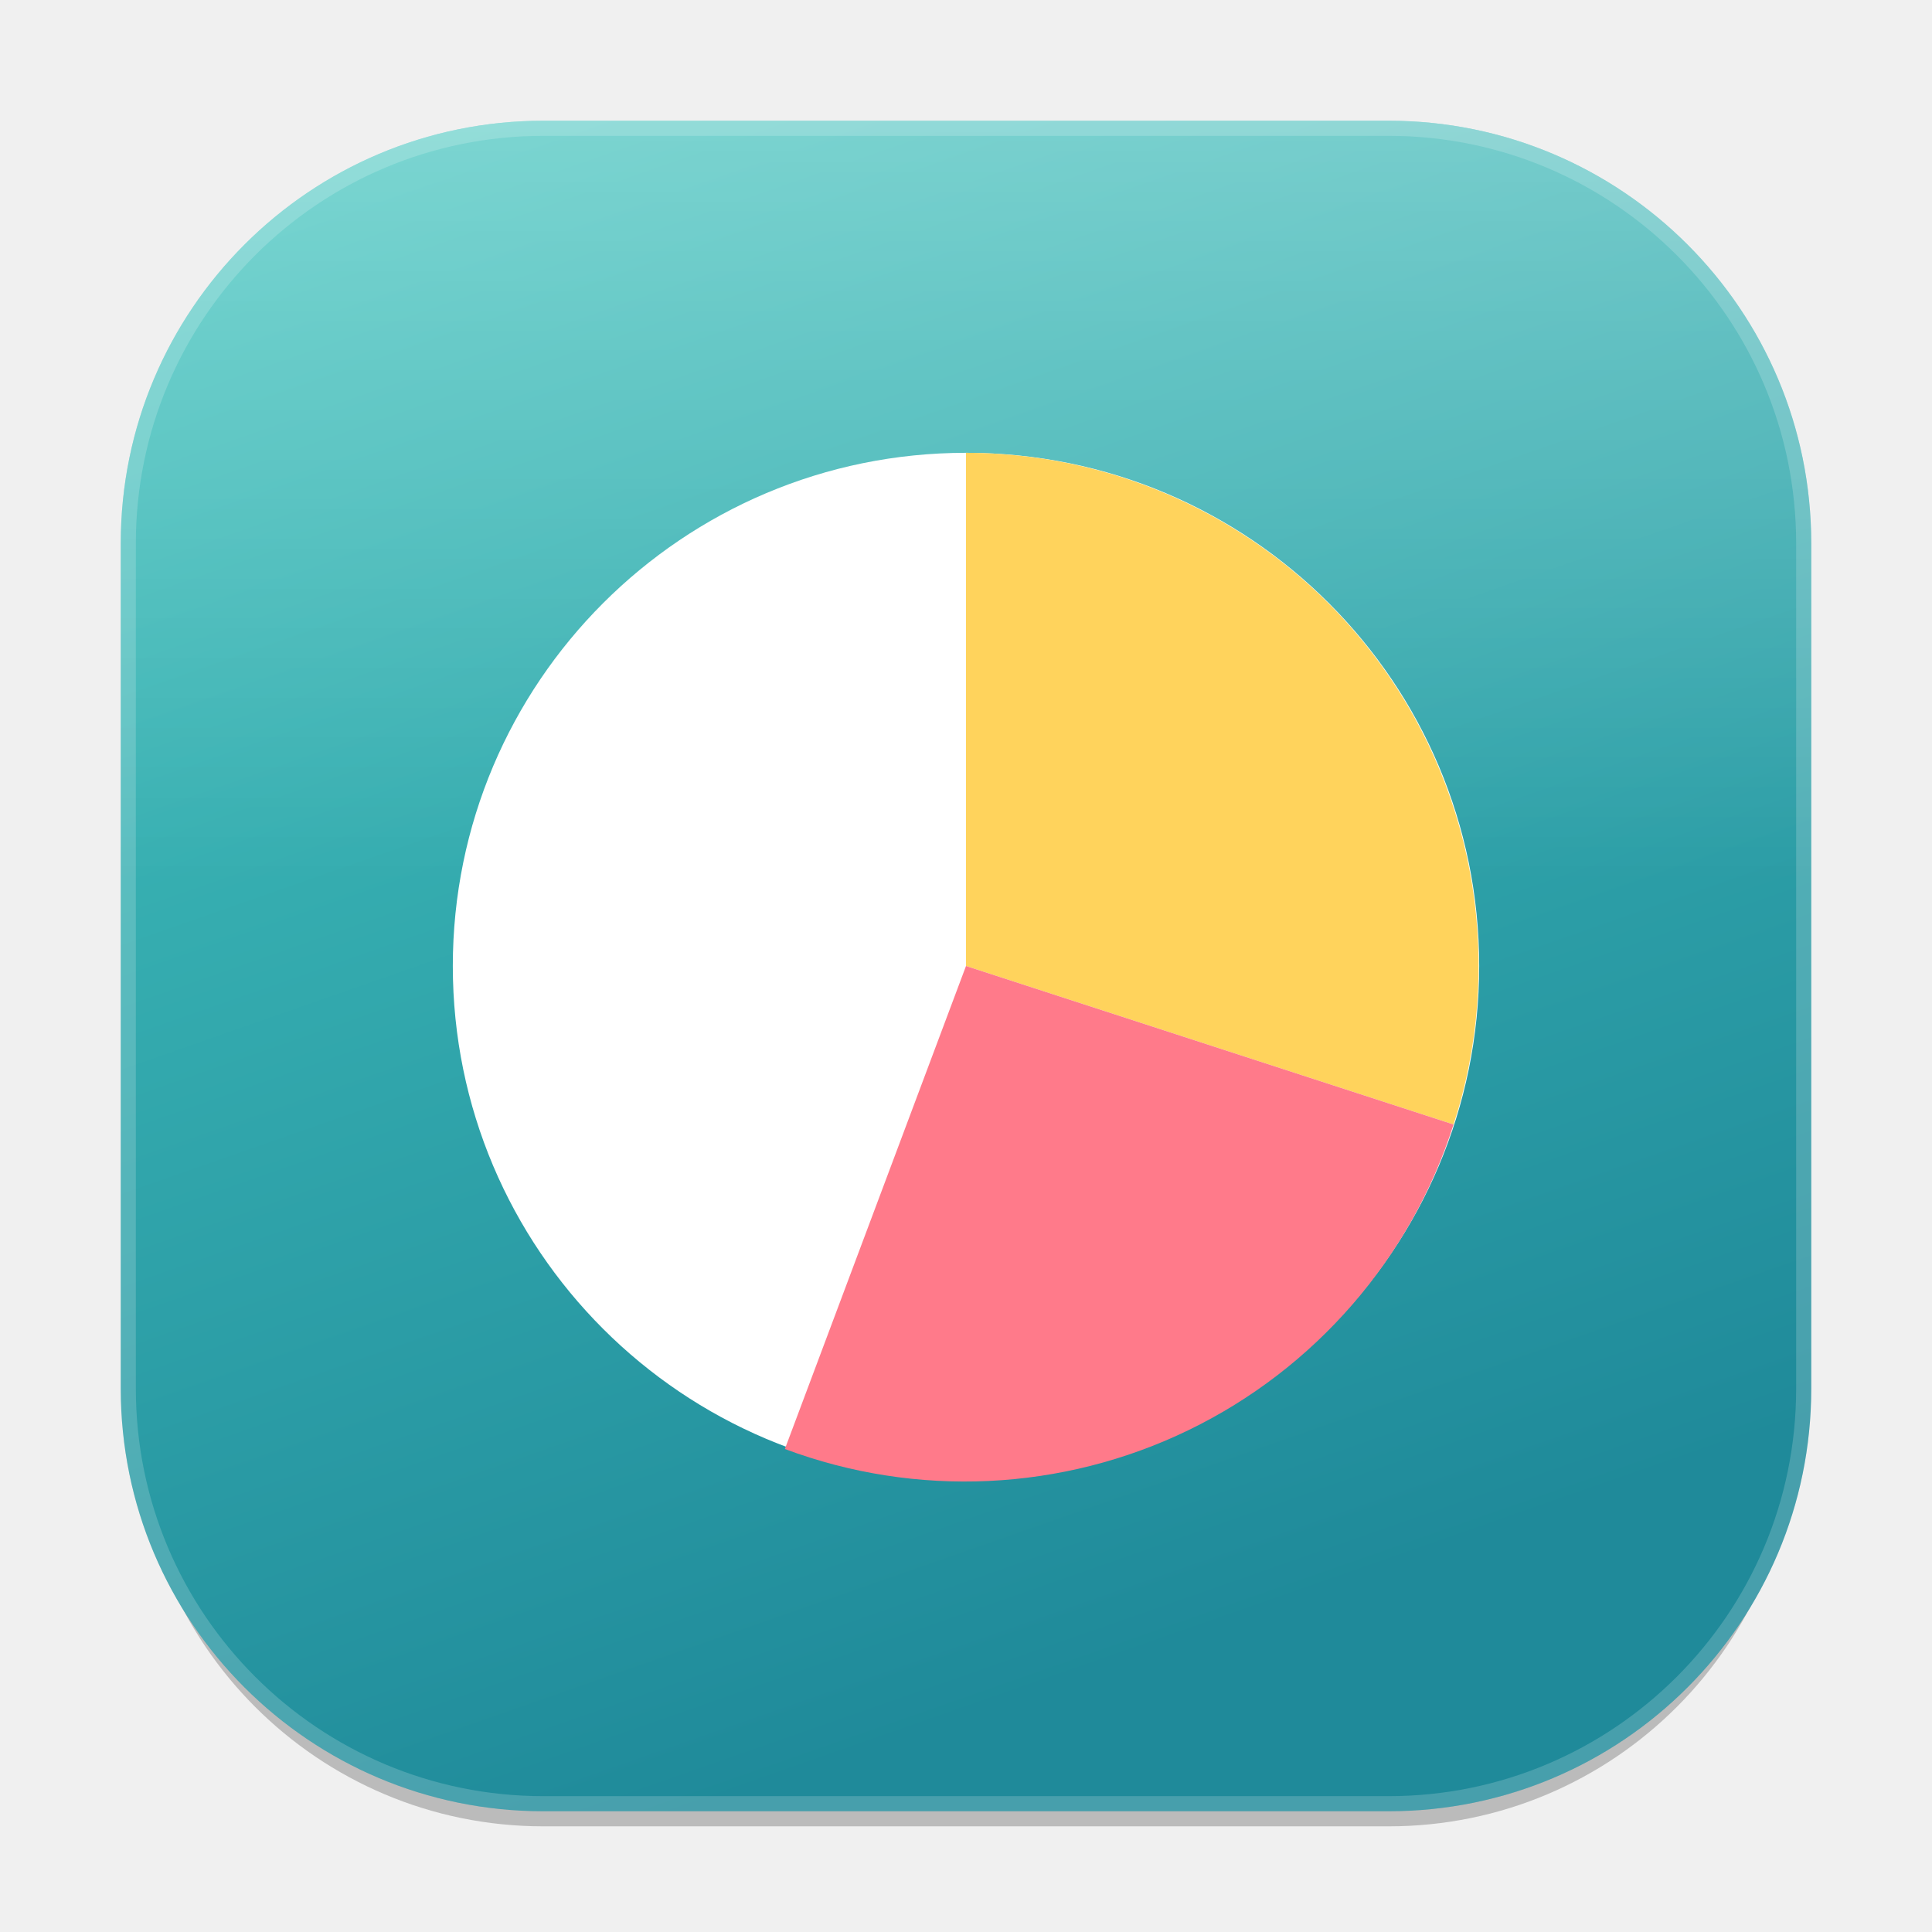
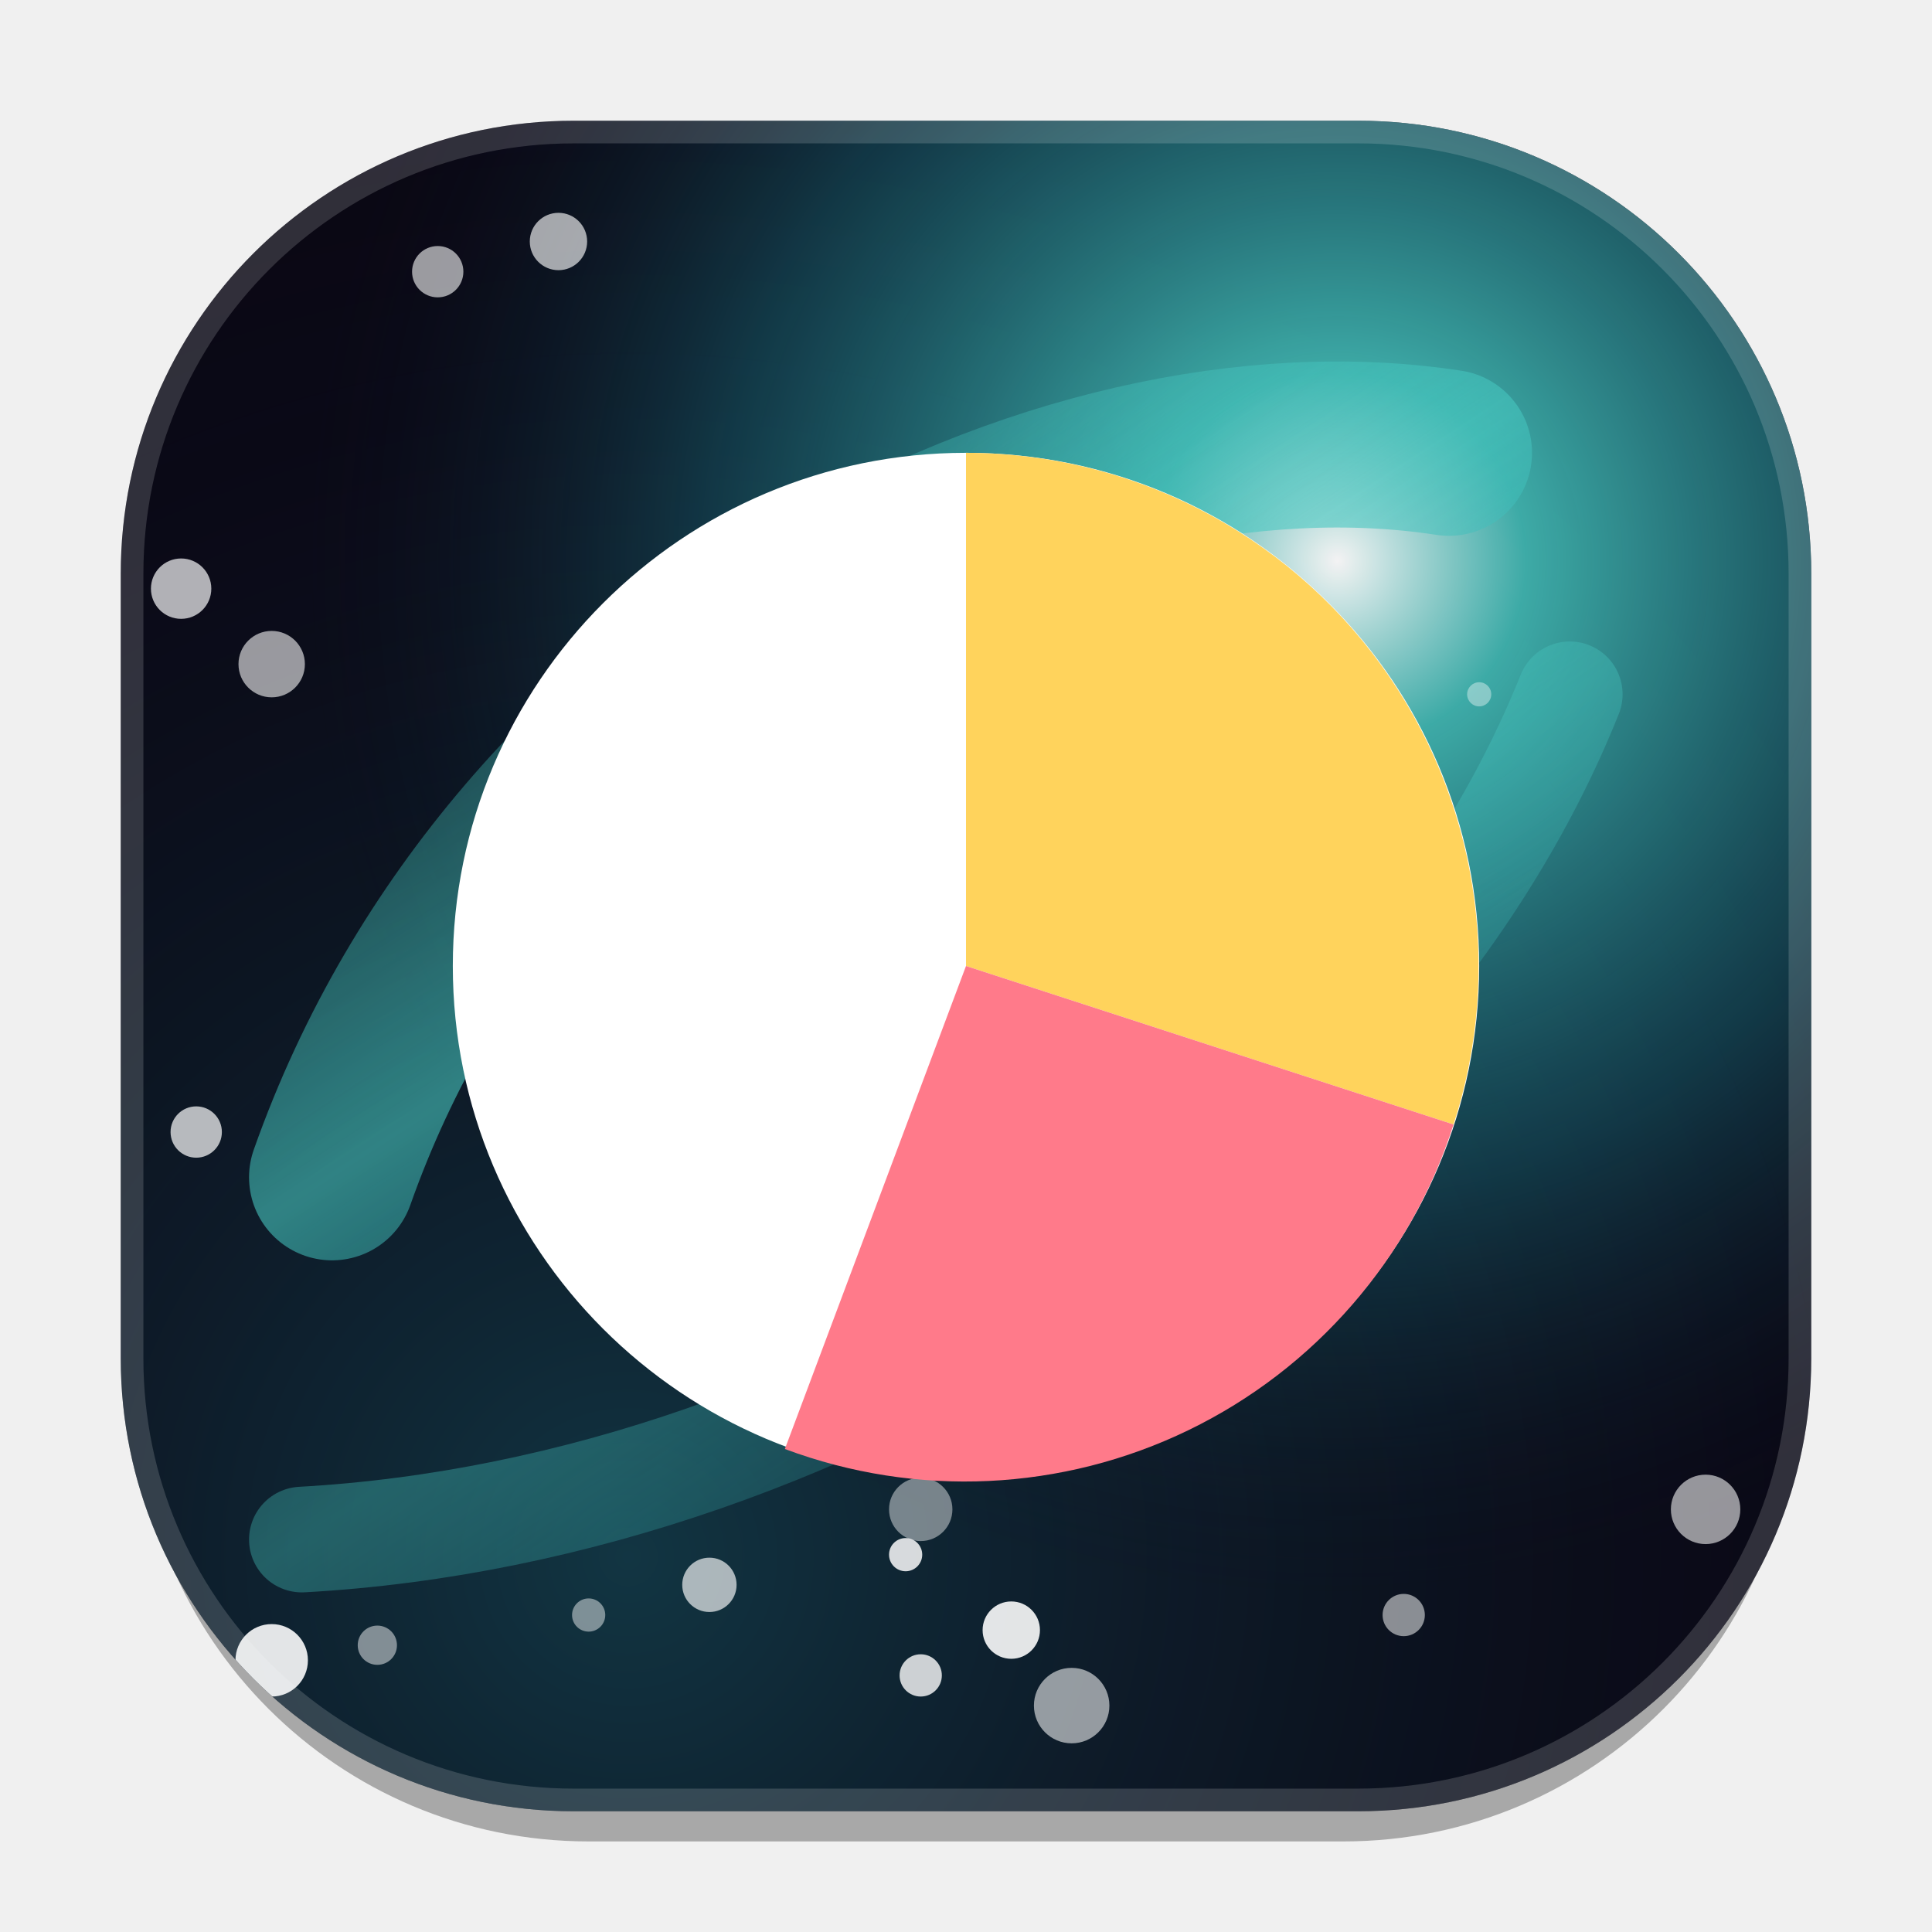
<svg xmlns="http://www.w3.org/2000/svg" width="128" height="128" viewBox="0 0 128 128">
  <defs>
-     <linearGradient id="bg" x1="0" y1="0" x2="0.35" y2="1">
-       <stop offset="0" stop-color="#46c7c0" />
-       <stop offset="1" stop-color="#1f8a9a" />
+     <radialGradient id="core" cx="0.72" cy="0.26" r="0.62">
+       <stop offset="0" stop-color="#fff" stop-opacity="0.95" />
+       <stop offset="0.18" stop-color="#46c7c0" stop-opacity="0.85" />
+       <stop offset="0.6" stop-color="#1f8a9a" stop-opacity="0.35" />
+       <stop offset="1" stop-color="#0a0714" stop-opacity="0" />
+     </radialGradient>
+     <radialGradient id="deep" cx="0.3" cy="0.85" r="0.9">
+       <stop offset="0" stop-color="#1f8a9a" stop-opacity="0.35" />
+       <stop offset="1" stop-color="#0a0714" stop-opacity="0" />
+     </radialGradient>
+     <linearGradient id="arm" x1="0" y1="0" x2="1" y2="1">
+       <stop offset="0" stop-color="#46c7c0" stop-opacity="0" />
+       <stop offset="0.5" stop-color="#46c7c0" stop-opacity="0.75" />
+       <stop offset="1" stop-color="#1f8a9a" stop-opacity="0" />
    </linearGradient>
-     <linearGradient id="hl" x1="0" y1="0" x2="0" y2="1">
-       <stop offset="0" stop-color="#fff" stop-opacity=".30" />
-       <stop offset=".45" stop-color="#fff" stop-opacity="0" />
-     </linearGradient>
+     <clipPath id="plate">
+       <rect x="8" y="8" width="112" height="112" rx="30" />
+     </clipPath>
  </defs>
-   <rect x="9" y="11" width="110" height="110" rx="27" fill="#000" opacity=".22" />
-   <rect x="8" y="8" width="112" height="112" rx="28" fill="url(#bg)" />
-   <rect x="8" y="8" width="112" height="112" rx="28" fill="url(#hl)" />
-   <rect x="8.5" y="8.5" width="111" height="111" rx="27.5" fill="none" stroke="#fff" stroke-opacity=".18" />
+   <rect x="9" y="12" width="110" height="110" rx="30" fill="#000" opacity=".3" />
+   <rect x="8" y="8" width="112" height="112" rx="30" fill="#0a0714" />
+   <g clip-path="url(#plate)">
+     <rect x="8" y="8" width="112" height="112" fill="url(#deep)" />
+     <rect x="8" y="8" width="112" height="112" fill="url(#core)" />
+     <path d="M96 30C70 26 34 44 22 78" fill="none" stroke="url(#arm)" stroke-width="11" stroke-linecap="round" opacity=".8" />
+     <path d="M104 46C92 76 56 100 20 102" fill="none" stroke="url(#arm)" stroke-width="7" stroke-linecap="round" opacity=".5" />
+     <circle cx="12" cy="39" r="2.0" fill="#fff" opacity="0.68" />
+     <circle cx="67" cy="108" r="1.9" fill="#fff" opacity="0.88" />
+     <circle cx="29" cy="18" r="1.7" fill="#fff" opacity="0.59" />
+     <circle cx="37" cy="16" r="1.9" fill="#fff" opacity="0.63" />
+     <circle cx="16" cy="114" r="1.2" fill="#fff" opacity="0.82" />
+     <circle cx="18" cy="44" r="2.2" fill="#fff" opacity="0.58" />
+     <circle cx="47" cy="105" r="1.8" fill="#fff" opacity="0.65" />
+     <circle cx="98" cy="46" r="0.8" fill="#fff" opacity="0.39" />
+     <circle cx="61" cy="111" r="1.4" fill="#fff" opacity="0.79" />
+     <circle cx="93" cy="107" r="1.4" fill="#fff" opacity="0.52" />
+     <circle cx="60" cy="103" r="1.1" fill="#fff" opacity="0.83" />
+     <circle cx="25" cy="109" r="1.3" fill="#fff" opacity="0.48" />
+     <circle cx="13" cy="75" r="1.7" fill="#fff" opacity="0.70" />
+     <circle cx="61" cy="100" r="2.1" fill="#fff" opacity="0.44" />
+     <circle cx="18" cy="110" r="2.4" fill="#fff" opacity="0.88" />
+     <circle cx="113" cy="100" r="2.3" fill="#fff" opacity="0.57" />
+     <circle cx="71" cy="113" r="2.5" fill="#fff" opacity="0.56" />
+     <circle cx="39" cy="107" r="1.1" fill="#fff" opacity="0.46" />
+   </g>
+   <rect x="8.75" y="8.75" width="110.5" height="110.5" rx="29.25" fill="none" stroke="#fff" stroke-opacity=".16" stroke-width="1.5" />
  <circle cx="64" cy="64" r="34" fill="#fff" />
  <path d="M64 64V30a34 34 0 0 1 32.3 44.5z" fill="#ffd35c" />
  <path d="M64 64l32.3 10.5A34 34 0 0 1 52 96z" fill="#ff7a8a" />
</svg>
